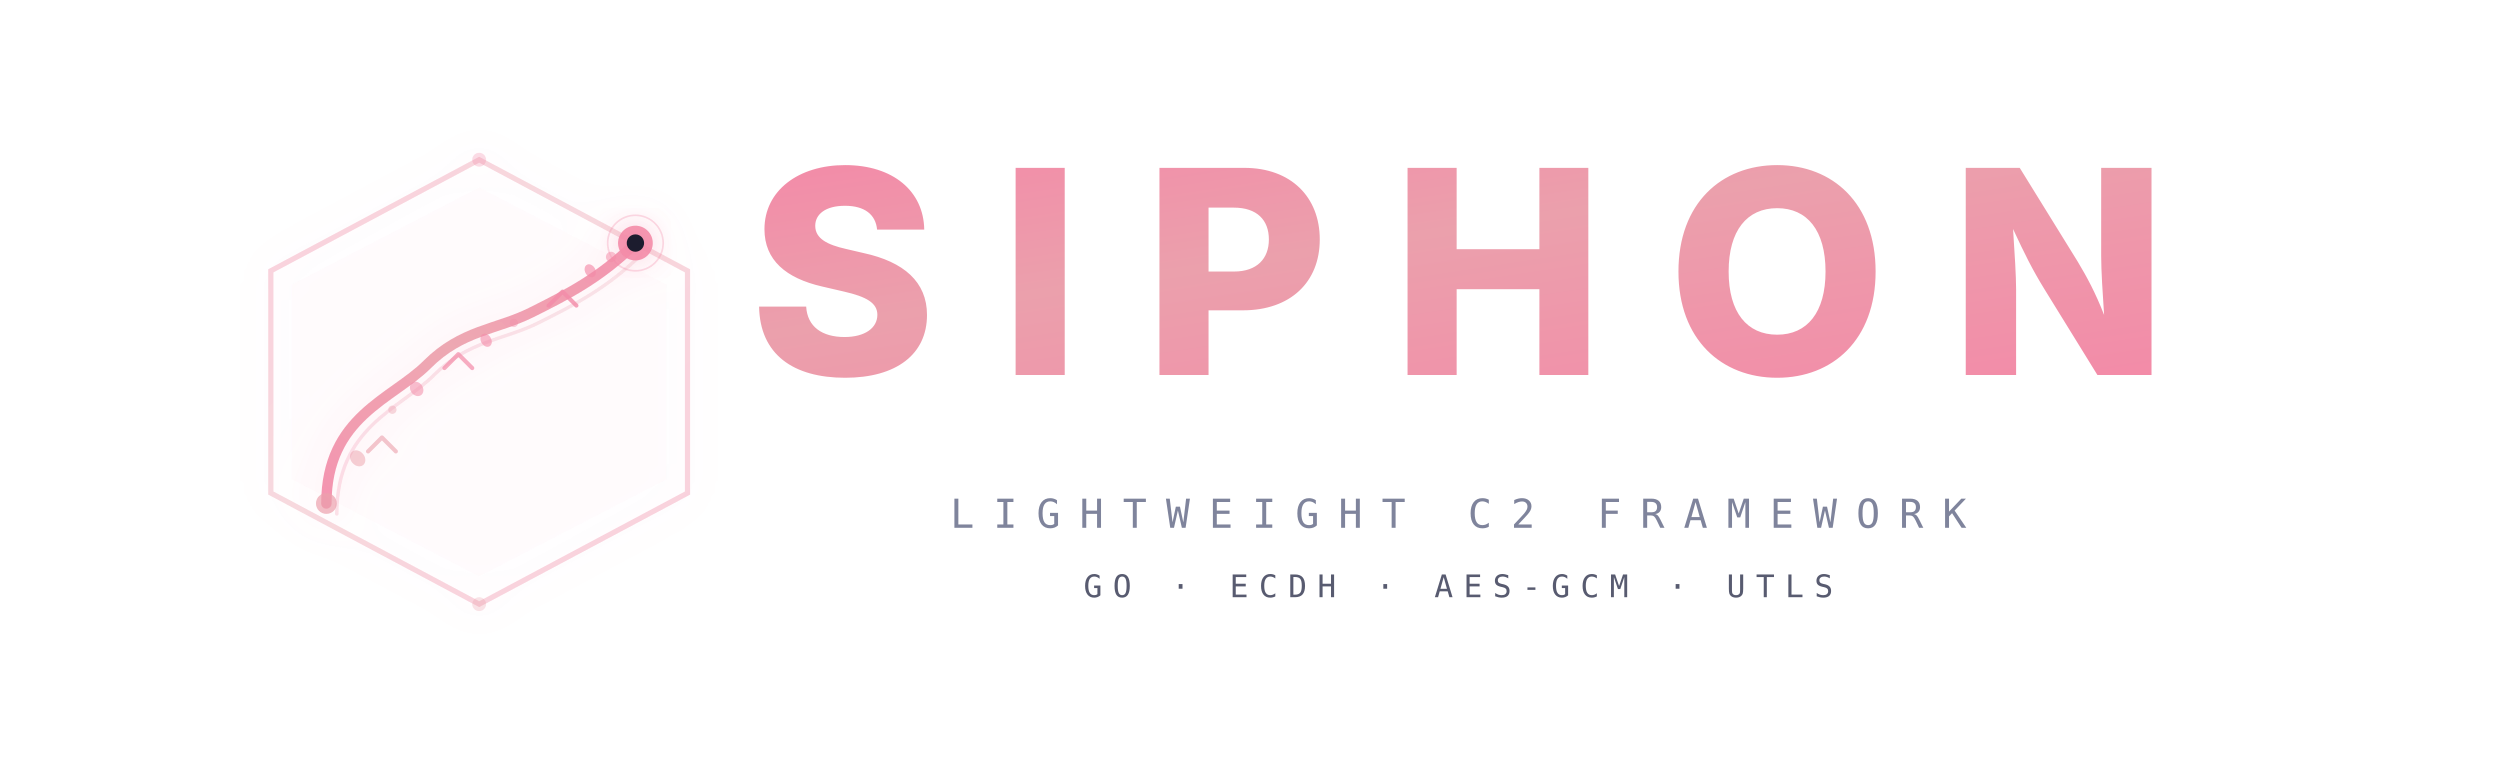
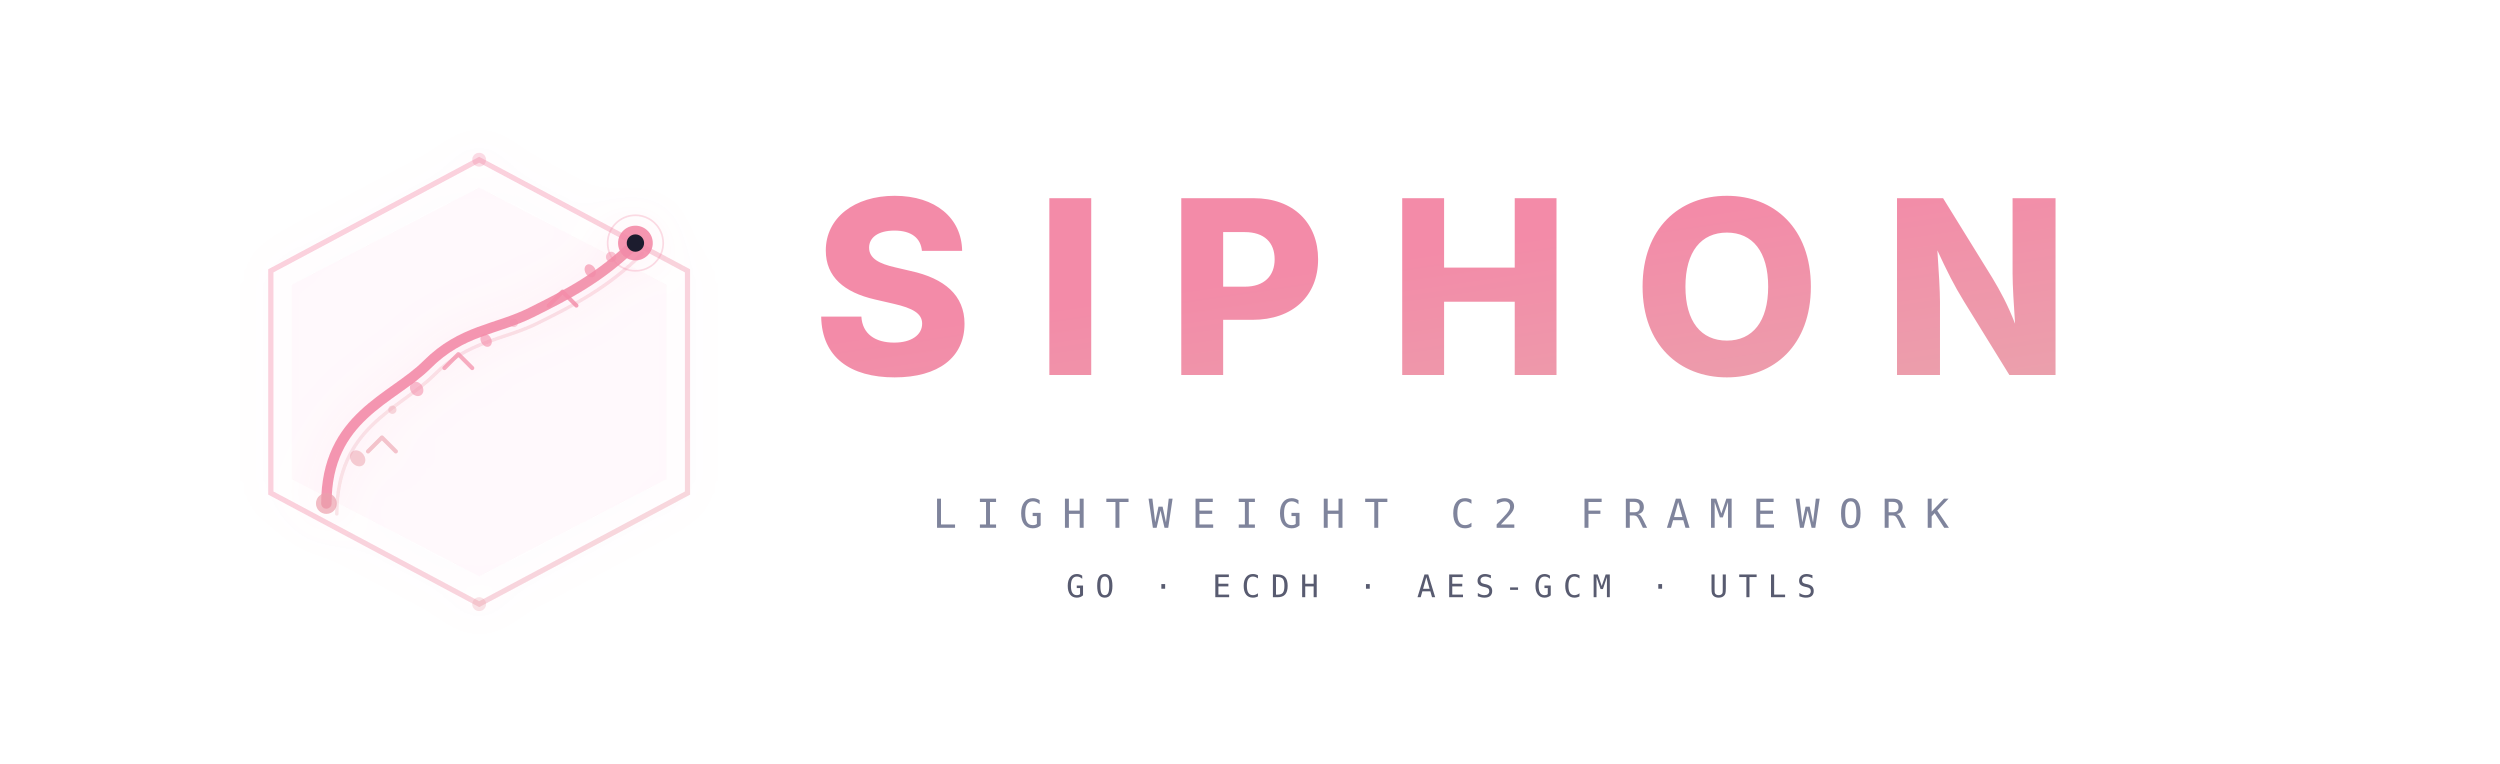
<svg xmlns="http://www.w3.org/2000/svg" viewBox="0 0 720 220" fill="none">
  <defs>
    <linearGradient id="g1" x1="0%" y1="0%" x2="100%" y2="100%">
      <stop offset="0%" stop-color="#f38ba8" />
-       <stop offset="40%" stop-color="#eba0ac" />
-       <stop offset="100%" stop-color="#f38ba8" />
+       <stop offset="40%" stop-color="#f38ba8" />
+       <stop offset="100%" stop-color="#eba0ac" />
    </linearGradient>
    <linearGradient id="g2" x1="0%" y1="100%" x2="100%" y2="0%">
-       <stop offset="0%" stop-color="#f38ba8" />
-       <stop offset="100%" stop-color="#eba0ac" />
-     </linearGradient>
-     <linearGradient id="tubeGrad" x1="0%" y1="100%" x2="100%" y2="0%">
-       <stop offset="0%" stop-color="#f38ba8" />
-       <stop offset="50%" stop-color="#eba0ac" />
+       <stop offset="0%" stop-color="#eba0ac" />
      <stop offset="100%" stop-color="#f38ba8" />
    </linearGradient>
    <linearGradient id="g3" x1="0%" y1="0%" x2="0%" y2="100%">
      <stop offset="0%" stop-color="#f38ba8" />
-       <stop offset="50%" stop-color="#eba0ac" />
-       <stop offset="100%" stop-color="#f38ba8" />
+       <stop offset="50%" stop-color="#f38ba8" />
+       <stop offset="100%" stop-color="#eba0ac" />
    </linearGradient>
-     <filter id="glow" x="-20%" y="-20%" width="140%" height="140%">
-       <feGaussianBlur in="SourceGraphic" stdDeviation="3" result="blur" />
-       <feComposite in="SourceGraphic" in2="blur" operator="over" />
-     </filter>
+     <linearGradient id="g4" x1="0%" y1="100%" x2="100%" y2="0%">
+       <stop offset="0%" stop-color="#eba0ac" stop-opacity="0.6" />
+       <stop offset="100%" stop-color="#f38ba8" stop-opacity="0.9" />
+     </linearGradient>
    <filter id="softglow" x="-30%" y="-30%" width="160%" height="160%">
      <feGaussianBlur in="SourceAlpha" stdDeviation="6" result="blur" />
      <feFlood flood-color="#f38ba8" flood-opacity="0.15" result="color" />
      <feComposite in="color" in2="blur" operator="in" result="shadow" />
      <feComposite in="SourceGraphic" in2="shadow" operator="over" />
    </filter>
-     <filter id="destglow" x="-50%" y="-50%" width="200%" height="200%">
-       <feGaussianBlur in="SourceAlpha" stdDeviation="4" result="blur" />
-       <feFlood flood-color="#f38ba8" flood-opacity="0.35" result="color" />
-       <feComposite in="color" in2="blur" operator="in" result="shadow" />
-       <feComposite in="SourceGraphic" in2="shadow" operator="over" />
-     </filter>
  </defs>
  <g transform="translate(58, 40)" filter="url(#softglow)">
    <path d="M 80 6 L 140 38 L 140 102 L 80 134 L 20 102 L 20 38 Z" fill="none" stroke="url(#g1)" stroke-width="1.5" opacity="0.4" />
-     <path d="M 80 14 L 134 42 L 134 98 L 80 126 L 26 98 L 26 42 Z" fill="#f38ba8" opacity="0.03" />
-     <path d="M 36 105 C 36 80, 55 75, 65 65 C 75 55, 85 55, 95 50 C 105 45, 115 40, 125 30" stroke="url(#tubeGrad)" stroke-width="3" stroke-linecap="round" fill="none" opacity="0.9" />
+     <path d="M 80 14 L 134 42 L 134 98 L 80 126 L 26 98 L 26 42 Z" fill="#f38ba8" opacity="0.04" />
+     <path d="M 36 105 C 36 80, 55 75, 65 65 C 75 55, 85 55, 95 50 C 105 45, 115 40, 125 30" stroke="url(#g1)" stroke-width="3" stroke-linecap="round" fill="none" opacity="0.9" />
    <path d="M 39 108 C 39 83, 57 78, 67 68 C 77 58, 87 58, 97 53 C 107 48, 117 43, 127 33" stroke="url(#g2)" stroke-width="1" stroke-linecap="round" fill="none" opacity="0.25" />
    <path d="M 48 90 L 52 86 L 56 90" stroke="#eba0ac" stroke-width="1.2" stroke-linecap="round" stroke-linejoin="round" fill="none" opacity="0.6" />
    <path d="M 70 66 L 74 62 L 78 66" stroke="#f38ba8" stroke-width="1.2" stroke-linecap="round" stroke-linejoin="round" fill="none" opacity="0.7" />
    <path d="M 100 48 L 104 44 L 108 48" stroke="#f38ba8" stroke-width="1.2" stroke-linecap="round" stroke-linejoin="round" fill="none" opacity="0.8" />
    <circle cx="36" cy="105" r="3" fill="#eba0ac" opacity="0.7" />
-     <g filter="url(#destglow)">
-       <circle cx="125" cy="30" r="5" fill="#f38ba8" opacity="0.9" />
-       <circle cx="125" cy="30" r="2.5" fill="#1e1e2e" />
-     </g>
+     <circle cx="125" cy="30" r="5" fill="#f38ba8" opacity="0.9" />
+     <circle cx="125" cy="30" r="2.5" fill="#1e1e2e" />
    <circle cx="125" cy="30" r="8" fill="none" stroke="#f38ba8" stroke-width="0.5" opacity="0.3" />
    <ellipse cx="45" cy="92" rx="2" ry="2.5" fill="#eba0ac" opacity="0.5" transform="rotate(-40 45 92)" />
    <ellipse cx="62" cy="72" rx="1.8" ry="2.2" fill="#f38ba8" opacity="0.55" transform="rotate(-35 62 72)" />
    <ellipse cx="82" cy="58" rx="1.5" ry="2" fill="#f38ba8" opacity="0.6" transform="rotate(-30 82 58)" />
    <ellipse cx="112" cy="38" rx="1.5" ry="2" fill="#f38ba8" opacity="0.65" transform="rotate(-30 112 38)" />
    <circle cx="55" cy="78" r="1.2" fill="#eba0ac" opacity="0.4" />
    <circle cx="90" cy="53" r="1.2" fill="#f38ba8" opacity="0.4" />
    <circle cx="118" cy="34" r="1.5" fill="#f38ba8" opacity="0.5" />
    <circle cx="80" cy="6" r="2" fill="#f38ba8" opacity="0.3" />
    <circle cx="80" cy="134" r="2" fill="#eba0ac" opacity="0.3" />
  </g>
-   <text x="420" y="108" font-family="'SF Pro Display', 'Inter', 'Segoe UI', 'Helvetica Neue', Arial, sans-serif" font-size="82" font-weight="800" letter-spacing="18" fill="url(#g1)" text-anchor="middle">SIPHON</text>
-   <line x1="275" y1="128" x2="565" y2="128" stroke="url(#g1)" stroke-width="0.8" opacity="0.25" />
-   <text x="420" y="152" font-family="'SF Mono', 'JetBrains Mono', 'Fira Code', 'Cascadia Code', monospace" font-size="11.5" font-weight="400" letter-spacing="5.5" fill="#7f849c" text-anchor="middle">LIGHTWEIGHT C2 FRAMEWORK</text>
-   <text x="420" y="172" font-family="'SF Mono', 'JetBrains Mono', 'Fira Code', monospace" font-size="9" font-weight="400" letter-spacing="3" fill="#585b70" text-anchor="middle">GO  ·  ECDH  ·  AES-GCM  ·  UTLS</text>
+   <text x="415" y="108" font-family="'SF Pro Display', 'Inter', 'Segoe UI', 'Helvetica Neue', Arial, sans-serif" font-size="70" font-weight="800" letter-spacing="18" fill="url(#g1)" text-anchor="middle">SIPHON</text>
+   <line x1="280" y1="128" x2="550" y2="128" stroke="url(#g1)" stroke-width="0.8" opacity="0.25" />
+   <text x="415" y="152" font-family="'SF Mono', 'JetBrains Mono', 'Fira Code', 'Cascadia Code', monospace" font-size="11.5" font-weight="400" letter-spacing="5.5" fill="#7f849c" text-anchor="middle">LIGHTWEIGHT C2 FRAMEWORK</text>
+   <text x="415" y="172" font-family="'SF Mono', 'JetBrains Mono', 'Fira Code', monospace" font-size="9" font-weight="400" letter-spacing="3" fill="#585b70" text-anchor="middle">GO  ·  ECDH  ·  AES-GCM  ·  UTLS</text>
</svg>
